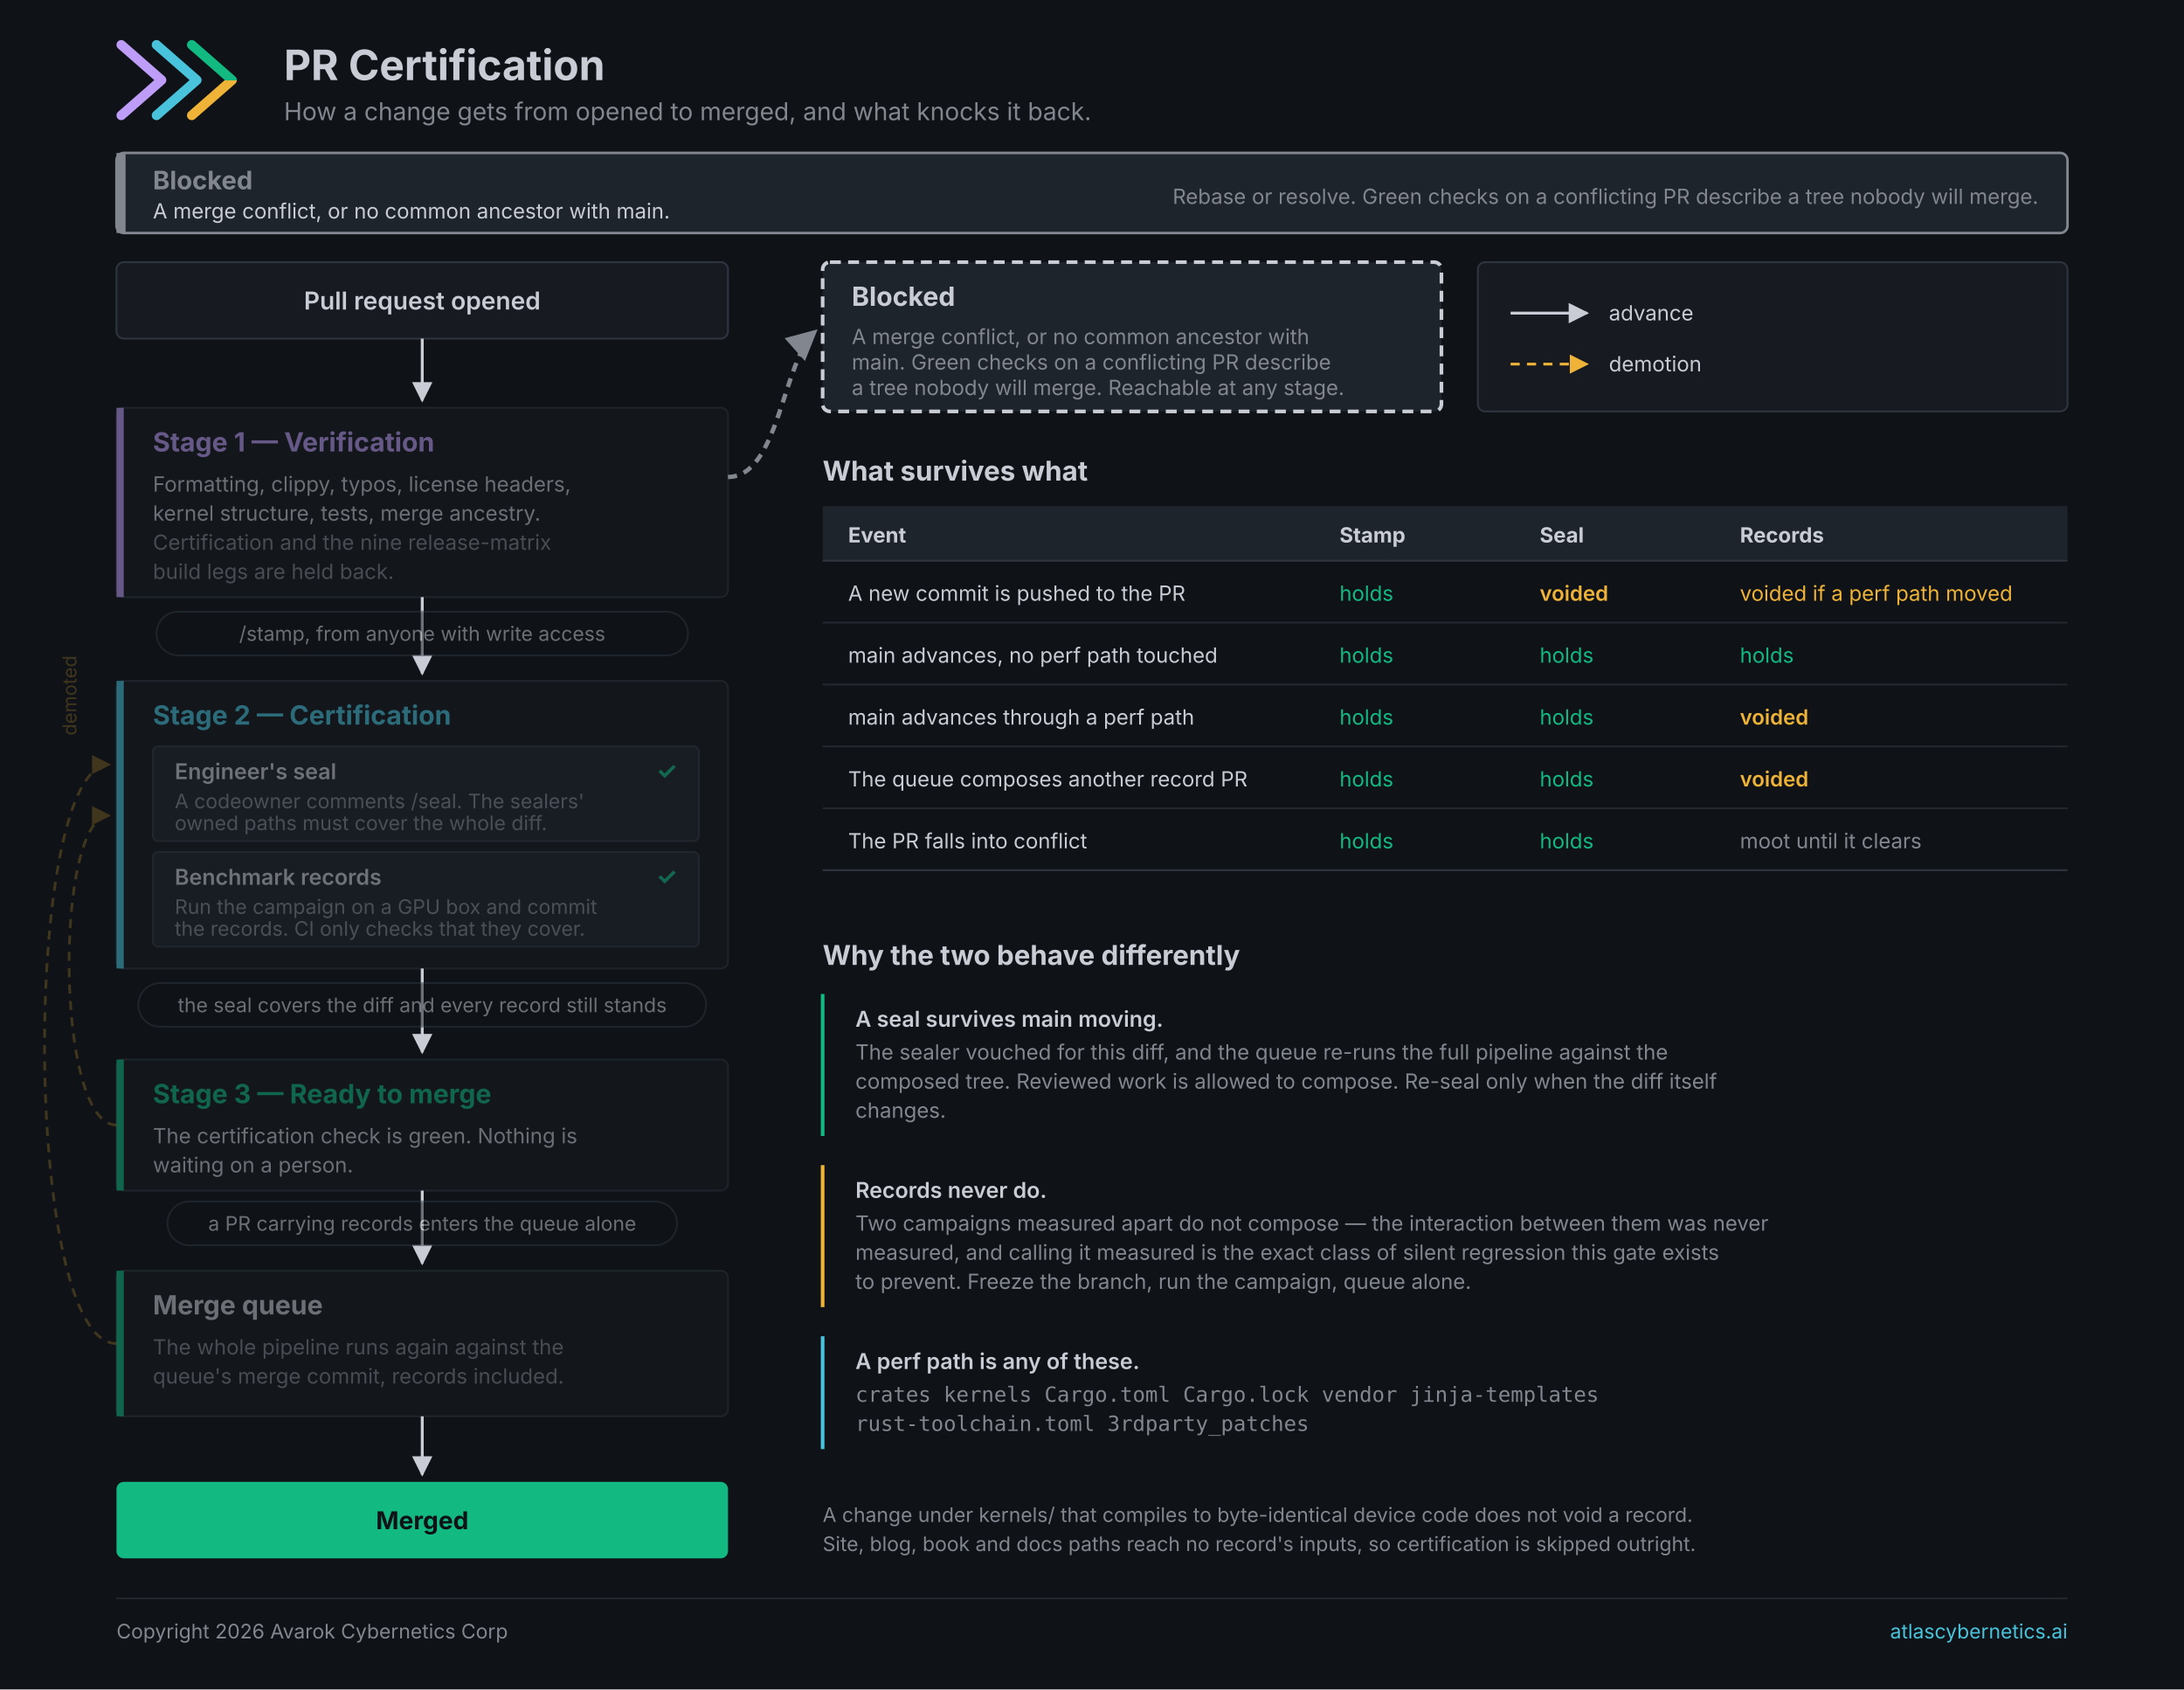
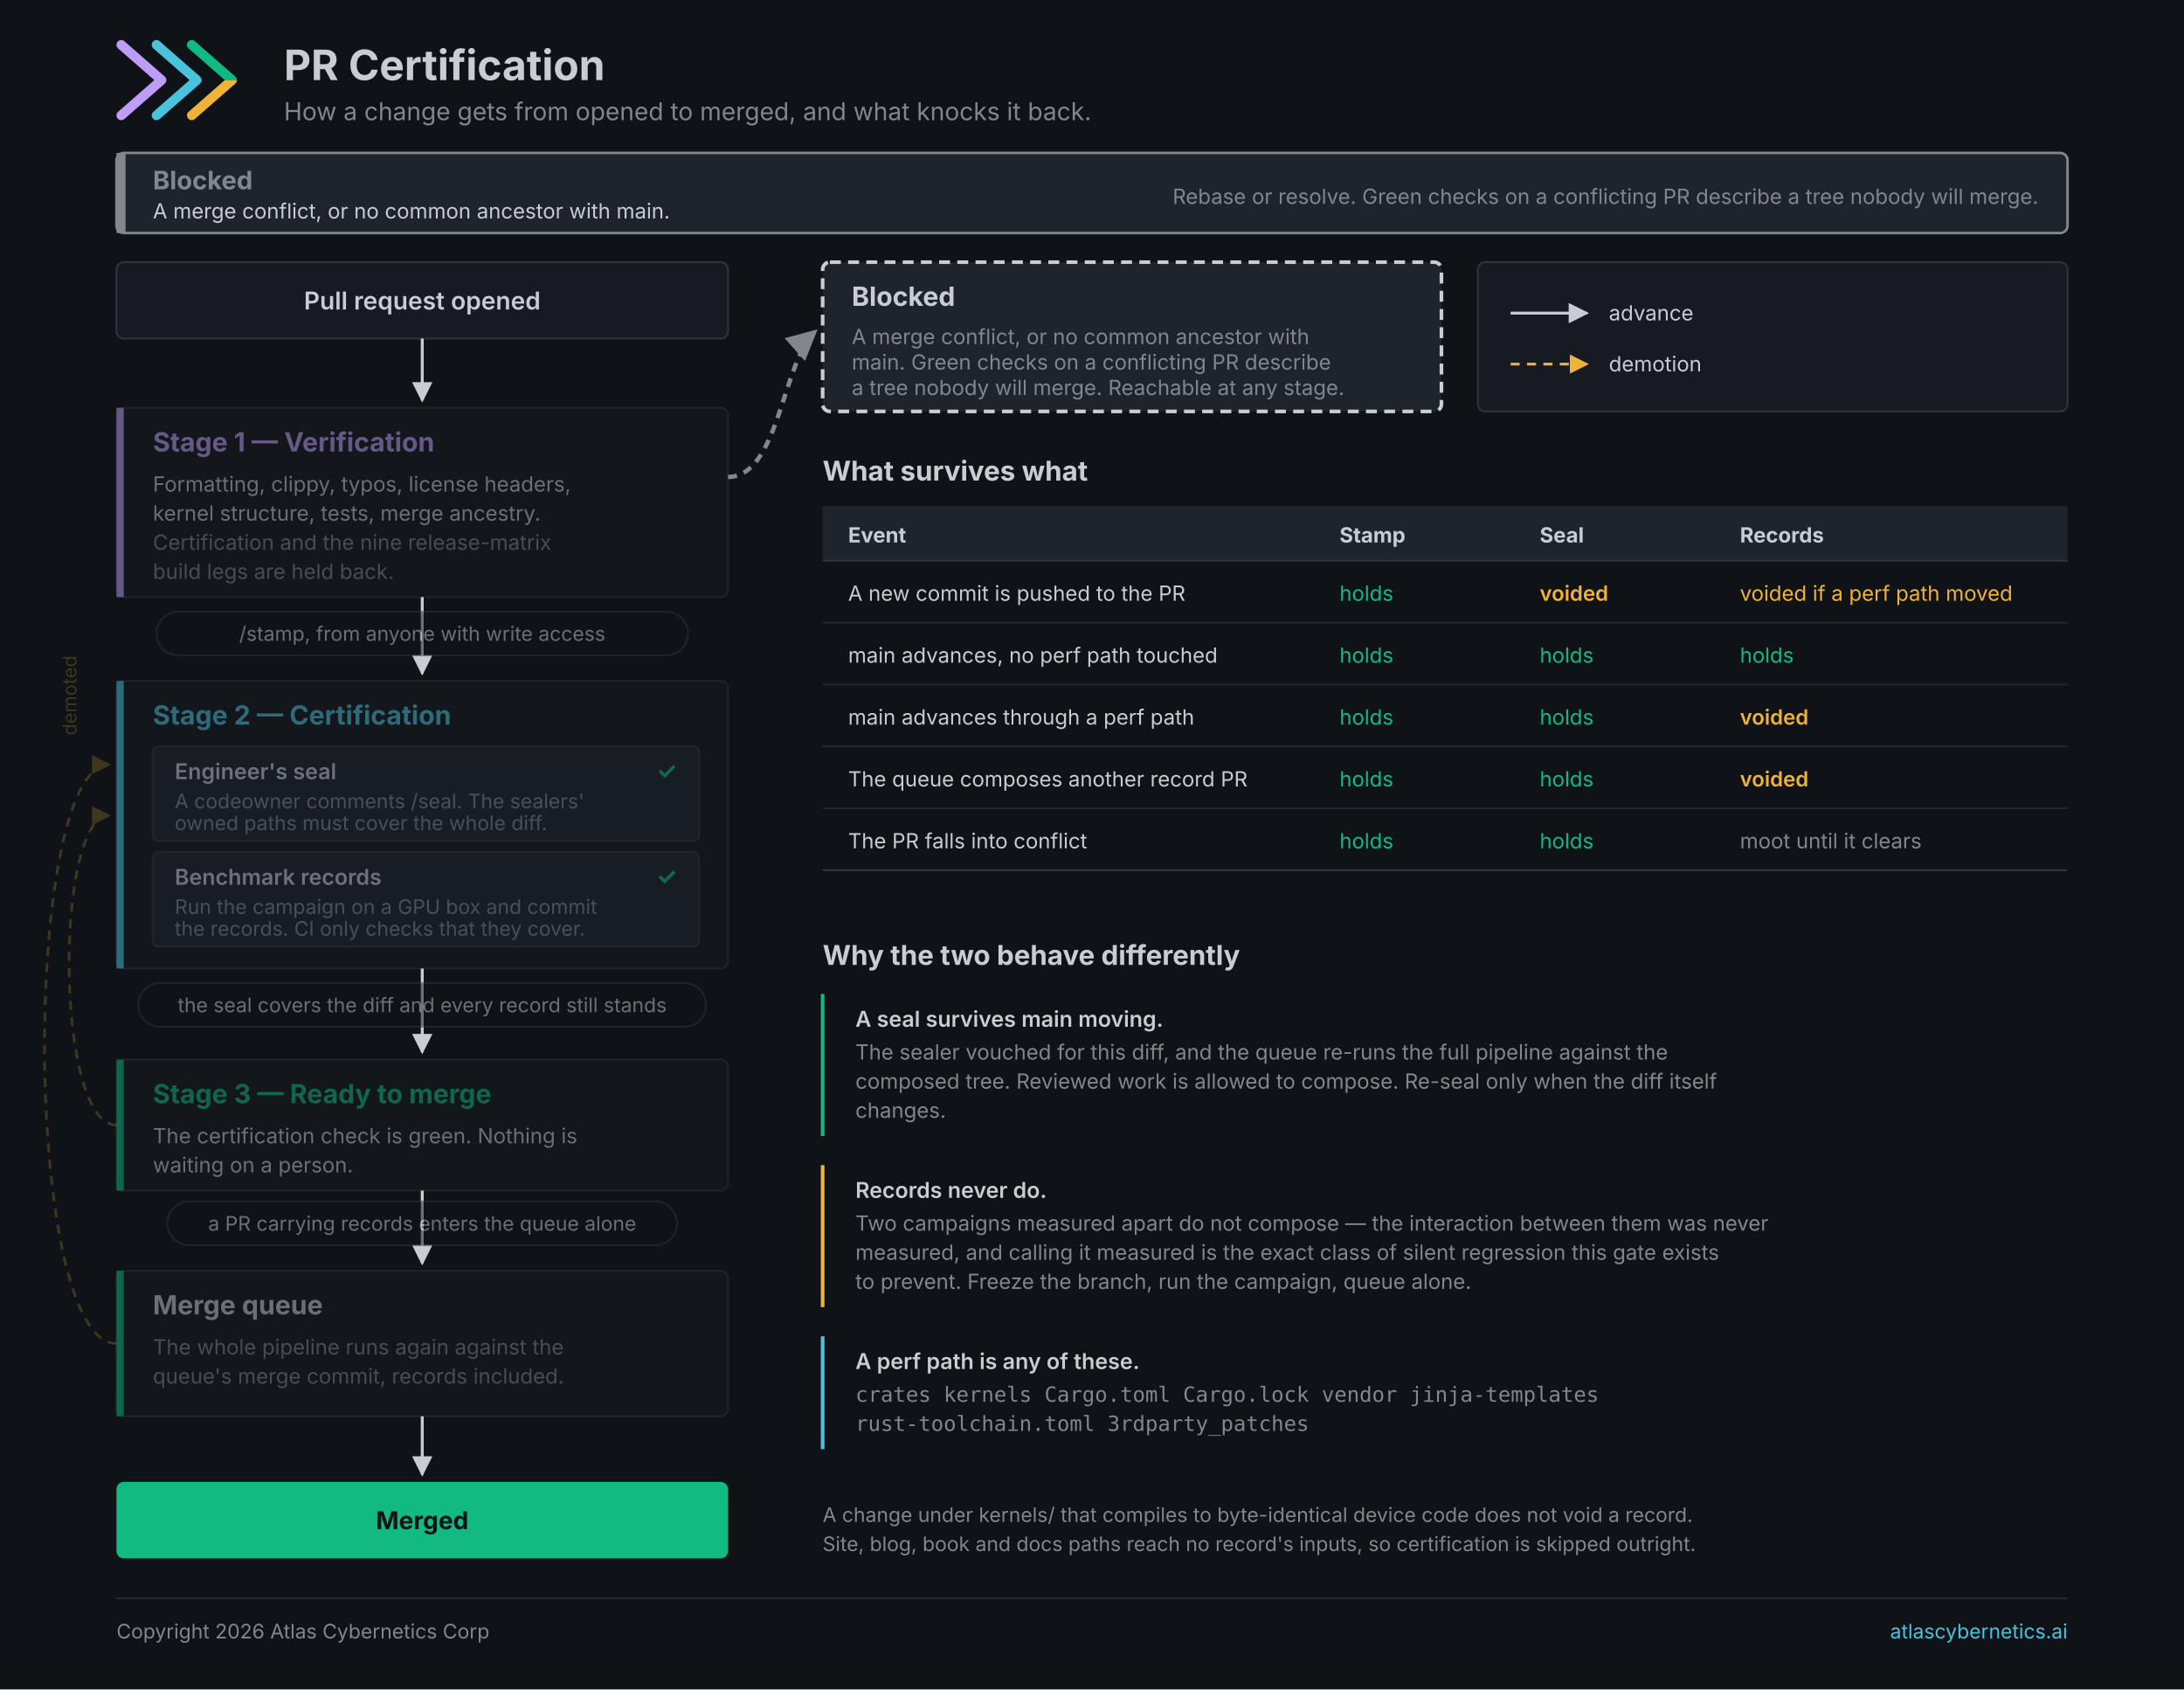
- <svg xmlns="http://www.w3.org/2000/svg" xmlns:xlink="http://www.w3.org/1999/xlink" viewBox="0 0 1200 928" width="1200" height="928" font-family="Inter, ui-sans-serif, system-ui, Segoe UI, Helvetica, Arial, sans-serif" role="img" aria-label="Avarok PR Certification — Blocked">
+ <svg xmlns="http://www.w3.org/2000/svg" xmlns:xlink="http://www.w3.org/1999/xlink" viewBox="0 0 1200 928" width="1200" height="928" font-family="Inter, ui-sans-serif, system-ui, Segoe UI, Helvetica, Arial, sans-serif" role="img" aria-label="Atlas PR Certification — Blocked">
  <defs>
    <linearGradient id="avarokGoldCut" x1="0" y1="0" x2="0" y2="1">
      <stop offset="0.5" stop-color="#12B981" />
      <stop offset="0.5" stop-color="#EFB338" />
    </linearGradient>
    <marker id="tipInk" viewBox="0 0 10 10" refX="9" refY="5" markerWidth="7" markerHeight="7" orient="auto-start-reverse">
      <path d="M 0 0 L 10 5 L 0 10 z" fill="#C9CCD4" />
    </marker>
    <marker id="tipGold" viewBox="0 0 10 10" refX="9" refY="5" markerWidth="7" markerHeight="7" orient="auto-start-reverse">
      <path d="M 0 0 L 10 5 L 0 10 z" fill="#EFB338" />
    </marker>
    <marker id="tipMuted" viewBox="0 0 10 10" refX="9" refY="5" markerWidth="7" markerHeight="7" orient="auto-start-reverse">
      <path d="M 0 0 L 10 5 L 0 10 z" fill="#82868F" />
    </marker>
    <marker id="tipAccent" viewBox="0 0 10 10" refX="9" refY="5" markerWidth="7" markerHeight="7" orient="auto-start-reverse">
      <path d="M 0 0 L 10 5 L 0 10 z" fill="#82868F" />
    </marker>
  </defs>
  <rect width="1200" height="928" fill="#0F1216" />
  <g transform="translate(64 22) scale(0.06918)">
    <g fill="none" stroke-width="76" stroke-linecap="round" stroke-linejoin="round">
      <path d="M38 38L358 318L38 598" stroke="#BE9DF8" />
      <path d="M318 38L638 318L318 598" stroke="#49C3DB" />
      <path d="M598 38L918 318L598 598" stroke="url(#avarokGoldCut)" />
    </g>
  </g>
  <text x="156" y="44" font-size="23" fill="#C9CCD4" font-weight="650">PR Certification</text>
  <text x="156" y="66" font-size="13.5" fill="#82868F">How a change gets from opened to merged, and what knocks it back.</text>
  <rect x="64" y="84" width="1072" height="44" rx="4" fill="#1E242B" stroke="#82868F" stroke-width="1.4" />
  <rect x="64" y="84" width="5" height="44" fill="#82868F" />
  <text x="84" y="104" font-size="14" fill="#82868F" font-weight="650">Blocked</text>
  <text x="84" y="120" font-size="11.5" fill="#C9CCD4">A merge conflict, or no common ancestor with main.</text>
  <text x="1120" y="112" font-size="11.5" fill="#82868F" text-anchor="end">Rebase or resolve. Green checks on a conflicting PR describe a tree nobody will merge.</text>
  <g opacity="1">
    <rect x="64" y="144" width="336" height="42" rx="4" fill="#171B21" stroke="#2E353F" stroke-width="1" />
    <text x="232" y="170" font-size="13.5" fill="#C9CCD4" font-weight="600" text-anchor="middle">Pull request opened</text>
  </g>
  <path d="M 232 186 L 232 220" stroke="#C9CCD4" stroke-width="1.6" fill="none" marker-end="url(#tipInk)" opacity="1" />
  <g opacity="0.5">
    <rect x="64" y="224" width="336" height="104" rx="4" fill="#171B21" stroke="#2E353F" stroke-width="1.0" />
    <rect x="64" y="224" width="4" height="104" fill="#BE9DF8" />
    <text x="84" y="248" font-size="14.5" fill="#BE9DF8" font-weight="650">Stage 1 — Verification</text>
    <text x="84" y="270" font-size="11.5" fill="#C9CCD4">Formatting, clippy, typos, license headers,</text>
    <text x="84" y="286" font-size="11.5" fill="#C9CCD4">kernel structure, tests, merge ancestry.</text>
    <text x="84" y="302" font-size="11.5" fill="#82868F">Certification and the nine release-matrix</text>
    <text x="84" y="318" font-size="11.5" fill="#82868F">build legs are held back.</text>
  </g>
  <path d="M 232 328 L 232 370" stroke="#C9CCD4" stroke-width="1.6" fill="none" marker-end="url(#tipInk)" opacity="1" />
  <g opacity="0.5">
    <rect x="86.0" y="336" width="292" height="24" rx="12" fill="#0F1216" stroke="#2E353F" stroke-width="1" />
    <text x="232" y="352" font-size="11" fill="#C9CCD4" text-anchor="middle">/stamp, from anyone with write access</text>
  </g>
  <g opacity="0.5">
    <rect x="64" y="374" width="336" height="158" rx="4" fill="#171B21" stroke="#2E353F" stroke-width="1.0" />
    <rect x="64" y="374" width="4" height="158" fill="#49C3DB" />
    <text x="84" y="398" font-size="14.5" fill="#49C3DB" font-weight="650">Stage 2 — Certification</text>
  </g>
  <g opacity="0.5">
    <rect x="84" y="410" width="300" height="52" rx="3" fill="#1E242B" stroke="#2E353F" stroke-width="1" />
    <text x="96" y="428" font-size="12" fill="#C9CCD4" font-weight="600">Engineer's seal</text>
    <text x="96" y="444" font-size="11" fill="#82868F">A codeowner comments /seal. The sealers'</text>
    <text x="96" y="456" font-size="11" fill="#82868F">owned paths must cover the whole diff.</text>
    <text x="372" y="428" font-size="13" fill="#12B981" font-weight="650" text-anchor="end">✓</text>
  </g>
  <g opacity="0.5">
    <rect x="84" y="468" width="300" height="52" rx="3" fill="#1E242B" stroke="#2E353F" stroke-width="1" />
    <text x="96" y="486" font-size="12" fill="#C9CCD4" font-weight="600">Benchmark records</text>
    <text x="96" y="502" font-size="11" fill="#82868F">Run the campaign on a GPU box and commit</text>
    <text x="96" y="514" font-size="11" fill="#82868F">the records. CI only checks that they cover.</text>
    <text x="372" y="486" font-size="13" fill="#12B981" font-weight="650" text-anchor="end">✓</text>
  </g>
  <path d="M 232 532 L 232 578" stroke="#C9CCD4" stroke-width="1.6" fill="none" marker-end="url(#tipInk)" opacity="1" />
  <g opacity="0.5">
    <rect x="76.0" y="540" width="312" height="24" rx="12" fill="#0F1216" stroke="#2E353F" stroke-width="1" />
    <text x="232" y="556" font-size="11" fill="#C9CCD4" text-anchor="middle">the seal covers the diff and every record still stands</text>
  </g>
  <g opacity="0.5">
    <rect x="64" y="582" width="336" height="72" rx="4" fill="#171B21" stroke="#2E353F" stroke-width="1.0" />
    <rect x="64" y="582" width="4" height="72" fill="#12B981" />
    <text x="84" y="606" font-size="14.5" fill="#12B981" font-weight="650">Stage 3 — Ready to merge</text>
    <text x="84" y="628" font-size="11.5" fill="#C9CCD4">The certification check is green. Nothing is</text>
    <text x="84" y="644" font-size="11.5" fill="#C9CCD4">waiting on a person.</text>
  </g>
  <path d="M 232 654 L 232 694" stroke="#C9CCD4" stroke-width="1.6" fill="none" marker-end="url(#tipInk)" opacity="1" />
  <g opacity="0.5">
    <rect x="92.0" y="660" width="280" height="24" rx="12" fill="#0F1216" stroke="#2E353F" stroke-width="1" />
    <text x="232" y="676" font-size="11" fill="#C9CCD4" text-anchor="middle">a PR carrying records enters the queue alone</text>
  </g>
  <g opacity="0.5">
    <rect x="64" y="698" width="336" height="80" rx="4" fill="#171B21" stroke="#2E353F" stroke-width="1.0" />
    <rect x="64" y="698" width="4" height="80" fill="#12B981" />
    <text x="84" y="722" font-size="14.5" fill="#C9CCD4" font-weight="650">Merge queue</text>
    <text x="84" y="744" font-size="11.5" fill="#82868F">The whole pipeline runs again against the</text>
    <text x="84" y="760" font-size="11.5" fill="#82868F">queue's merge commit, records included.</text>
  </g>
  <path d="M 232 778 L 232 810" stroke="#C9CCD4" stroke-width="1.6" fill="none" marker-end="url(#tipInk)" opacity="1" />
  <g opacity="1">
    <rect x="64" y="814" width="336" height="42" rx="4" fill="#12B981" />
    <text x="232" y="840" font-size="13.5" fill="#0F1216" font-weight="650" text-anchor="middle">Merged</text>
  </g>
  <path d="M 64 618 C 30 618, 30 448, 60 448" stroke="#EFB338" stroke-width="1.5" fill="none" marker-end="url(#tipGold)" opacity="0.22" stroke-dasharray="5 4" />
  <path d="M 64 738 C 12 738, 12 420, 60 420" stroke="#EFB338" stroke-width="1.5" fill="none" marker-end="url(#tipGold)" opacity="0.22" stroke-dasharray="5 4" />
  <text x="42" y="404" font-size="10.5" fill="#EFB338" opacity="0.22" transform="rotate(-90 42 404)">demoted</text>
  <path d="M 400 262 C 428 262, 430 198, 448 182" stroke="#82868F" stroke-width="2.4" fill="none" marker-end="url(#tipMuted)" opacity="1" stroke-dasharray="5 4" />
  <g opacity="1">
    <rect x="452" y="144" width="340" height="82" rx="4" fill="#1E242B" stroke="#C9CCD4" stroke-width="2.0" stroke-dasharray="6 4" />
    <text x="468" y="168" font-size="14.5" fill="#C9CCD4" font-weight="650">Blocked</text>
    <text x="468" y="189" font-size="11.5" fill="#82868F">A merge conflict, or no common ancestor with</text>
    <text x="468" y="203" font-size="11.5" fill="#82868F">main. Green checks on a conflicting PR describe</text>
    <text x="468" y="217" font-size="11.5" fill="#82868F">a tree nobody will merge. Reachable at any stage.</text>
  </g>
  <rect x="812" y="144" width="324" height="82" rx="4" fill="#171B21" stroke="#2E353F" stroke-width="1" />
  <path d="M 830 172 L 872 172" stroke="#C9CCD4" stroke-width="1.6" fill="none" marker-end="url(#tipInk)" opacity="1" />
  <text x="884" y="176" font-size="11.5" fill="#C9CCD4">advance</text>
  <path d="M 830 200 L 872 200" stroke="#EFB338" stroke-width="1.5" fill="none" marker-end="url(#tipGold)" opacity="1" stroke-dasharray="5 4" />
  <text x="884" y="204" font-size="11.5" fill="#C9CCD4">demotion</text>
  <text x="452" y="264" font-size="15" fill="#C9CCD4" font-weight="650">What survives what</text>
  <rect x="452" y="278" width="684" height="30" fill="#1E242B" />
  <text x="466" y="298" font-size="11.5" fill="#C9CCD4" font-weight="650">Event</text>
  <text x="736" y="298" font-size="11.5" fill="#C9CCD4" font-weight="650">Stamp</text>
  <text x="846" y="298" font-size="11.5" fill="#C9CCD4" font-weight="650">Seal</text>
  <text x="956" y="298" font-size="11.5" fill="#C9CCD4" font-weight="650">Records</text>
  <g opacity="1">
    <text x="466" y="330" font-size="11.5" fill="#C9CCD4">A new commit is pushed to the PR</text>
    <text x="736" y="330" font-size="11.5" fill="#12B981">holds</text>
    <text x="846" y="330" font-size="11.5" fill="#EFB338" font-weight="600">voided</text>
    <text x="956" y="330" font-size="11.5" fill="#EFB338">voided if a perf path moved</text>
  </g>
  <g opacity="1">
    <text x="466" y="364" font-size="11.5" fill="#C9CCD4">main advances, no perf path touched</text>
    <text x="736" y="364" font-size="11.5" fill="#12B981">holds</text>
    <text x="846" y="364" font-size="11.5" fill="#12B981">holds</text>
    <text x="956" y="364" font-size="11.5" fill="#12B981">holds</text>
  </g>
  <g opacity="1">
    <text x="466" y="398" font-size="11.5" fill="#C9CCD4">main advances through a perf path</text>
    <text x="736" y="398" font-size="11.5" fill="#12B981">holds</text>
    <text x="846" y="398" font-size="11.5" fill="#12B981">holds</text>
    <text x="956" y="398" font-size="11.5" fill="#EFB338" font-weight="600">voided</text>
  </g>
  <g opacity="1">
    <text x="466" y="432" font-size="11.5" fill="#C9CCD4">The queue composes another record PR</text>
    <text x="736" y="432" font-size="11.5" fill="#12B981">holds</text>
    <text x="846" y="432" font-size="11.5" fill="#12B981">holds</text>
    <text x="956" y="432" font-size="11.5" fill="#EFB338" font-weight="600">voided</text>
  </g>
  <g opacity="1">
    <text x="466" y="466" font-size="11.5" fill="#C9CCD4">The PR falls into conflict</text>
    <text x="736" y="466" font-size="11.5" fill="#12B981">holds</text>
    <text x="846" y="466" font-size="11.5" fill="#12B981">holds</text>
    <text x="956" y="466" font-size="11.5" fill="#82868F">moot until it clears</text>
  </g>
  <line x1="452" y1="308" x2="1136" y2="308" stroke="#2E353F" />
  <line x1="452" y1="342" x2="1136" y2="342" stroke="#22282F" />
  <line x1="452" y1="376" x2="1136" y2="376" stroke="#22282F" />
  <line x1="452" y1="410" x2="1136" y2="410" stroke="#22282F" />
  <line x1="452" y1="444" x2="1136" y2="444" stroke="#22282F" />
  <line x1="452" y1="478" x2="1136" y2="478" stroke="#2E353F" />
  <text x="452" y="530" font-size="15" fill="#C9CCD4" font-weight="650">Why the two behave differently</text>
  <line x1="452" y1="546" x2="452" y2="624" stroke="#12B981" stroke-width="2" />
  <text x="470" y="564" font-size="12" fill="#C9CCD4" font-weight="600">A seal survives main moving.</text>
  <text x="470" y="582" font-size="11.5" fill="#82868F">The sealer vouched for this diff, and the queue re-runs the full pipeline against the</text>
  <text x="470" y="598" font-size="11.5" fill="#82868F">composed tree. Reviewed work is allowed to compose. Re-seal only when the diff itself</text>
  <text x="470" y="614" font-size="11.5" fill="#82868F">changes.</text>
  <line x1="452" y1="640" x2="452" y2="718" stroke="#EFB338" stroke-width="2" />
  <text x="470" y="658" font-size="12" fill="#C9CCD4" font-weight="600">Records never do.</text>
  <text x="470" y="676" font-size="11.5" fill="#82868F">Two campaigns measured apart do not compose — the interaction between them was never</text>
  <text x="470" y="692" font-size="11.5" fill="#82868F">measured, and calling it measured is the exact class of silent regression this gate exists</text>
  <text x="470" y="708" font-size="11.5" fill="#82868F">to prevent. Freeze the branch, run the campaign, queue alone.</text>
  <line x1="452" y1="734" x2="452" y2="796" stroke="#49C3DB" stroke-width="2" />
  <text x="470" y="752" font-size="12" fill="#C9CCD4" font-weight="600">A perf path is any of these.</text>
  <text x="470" y="770" font-size="11.5" fill="#82868F" font-family="ui-mono, ui-monospace, SFMono-Regular, Menlo, monospace">crates  kernels  Cargo.toml  Cargo.lock  vendor  jinja-templates</text>
  <text x="470" y="786" font-size="11.5" fill="#82868F" font-family="ui-mono, ui-monospace, SFMono-Regular, Menlo, monospace">rust-toolchain.toml  3rdparty_patches</text>
  <text x="452" y="836" font-size="11" fill="#82868F">A change under kernels/ that compiles to byte-identical device code does not void a record.</text>
  <text x="452" y="852" font-size="11" fill="#82868F">Site, blog, book and docs paths reach no record's inputs, so certification is skipped outright.</text>
  <line x1="64" y1="878" x2="1136" y2="878" stroke="#22282F" />
-   <text x="64" y="900" font-size="11" fill="#82868F">Copyright 2026 Avarok Cybernetics Corp</text>
+   <text x="64" y="900" font-size="11" fill="#82868F">Copyright 2026 Atlas Cybernetics Corp</text>
  <a href="https://atlascybernetics.ai" xlink:href="https://atlascybernetics.ai" target="_blank" rel="noopener">
    <text x="1136" y="900" font-size="11" fill="#49C3DB" text-anchor="end">atlascybernetics.ai</text>
  </a>
</svg>
